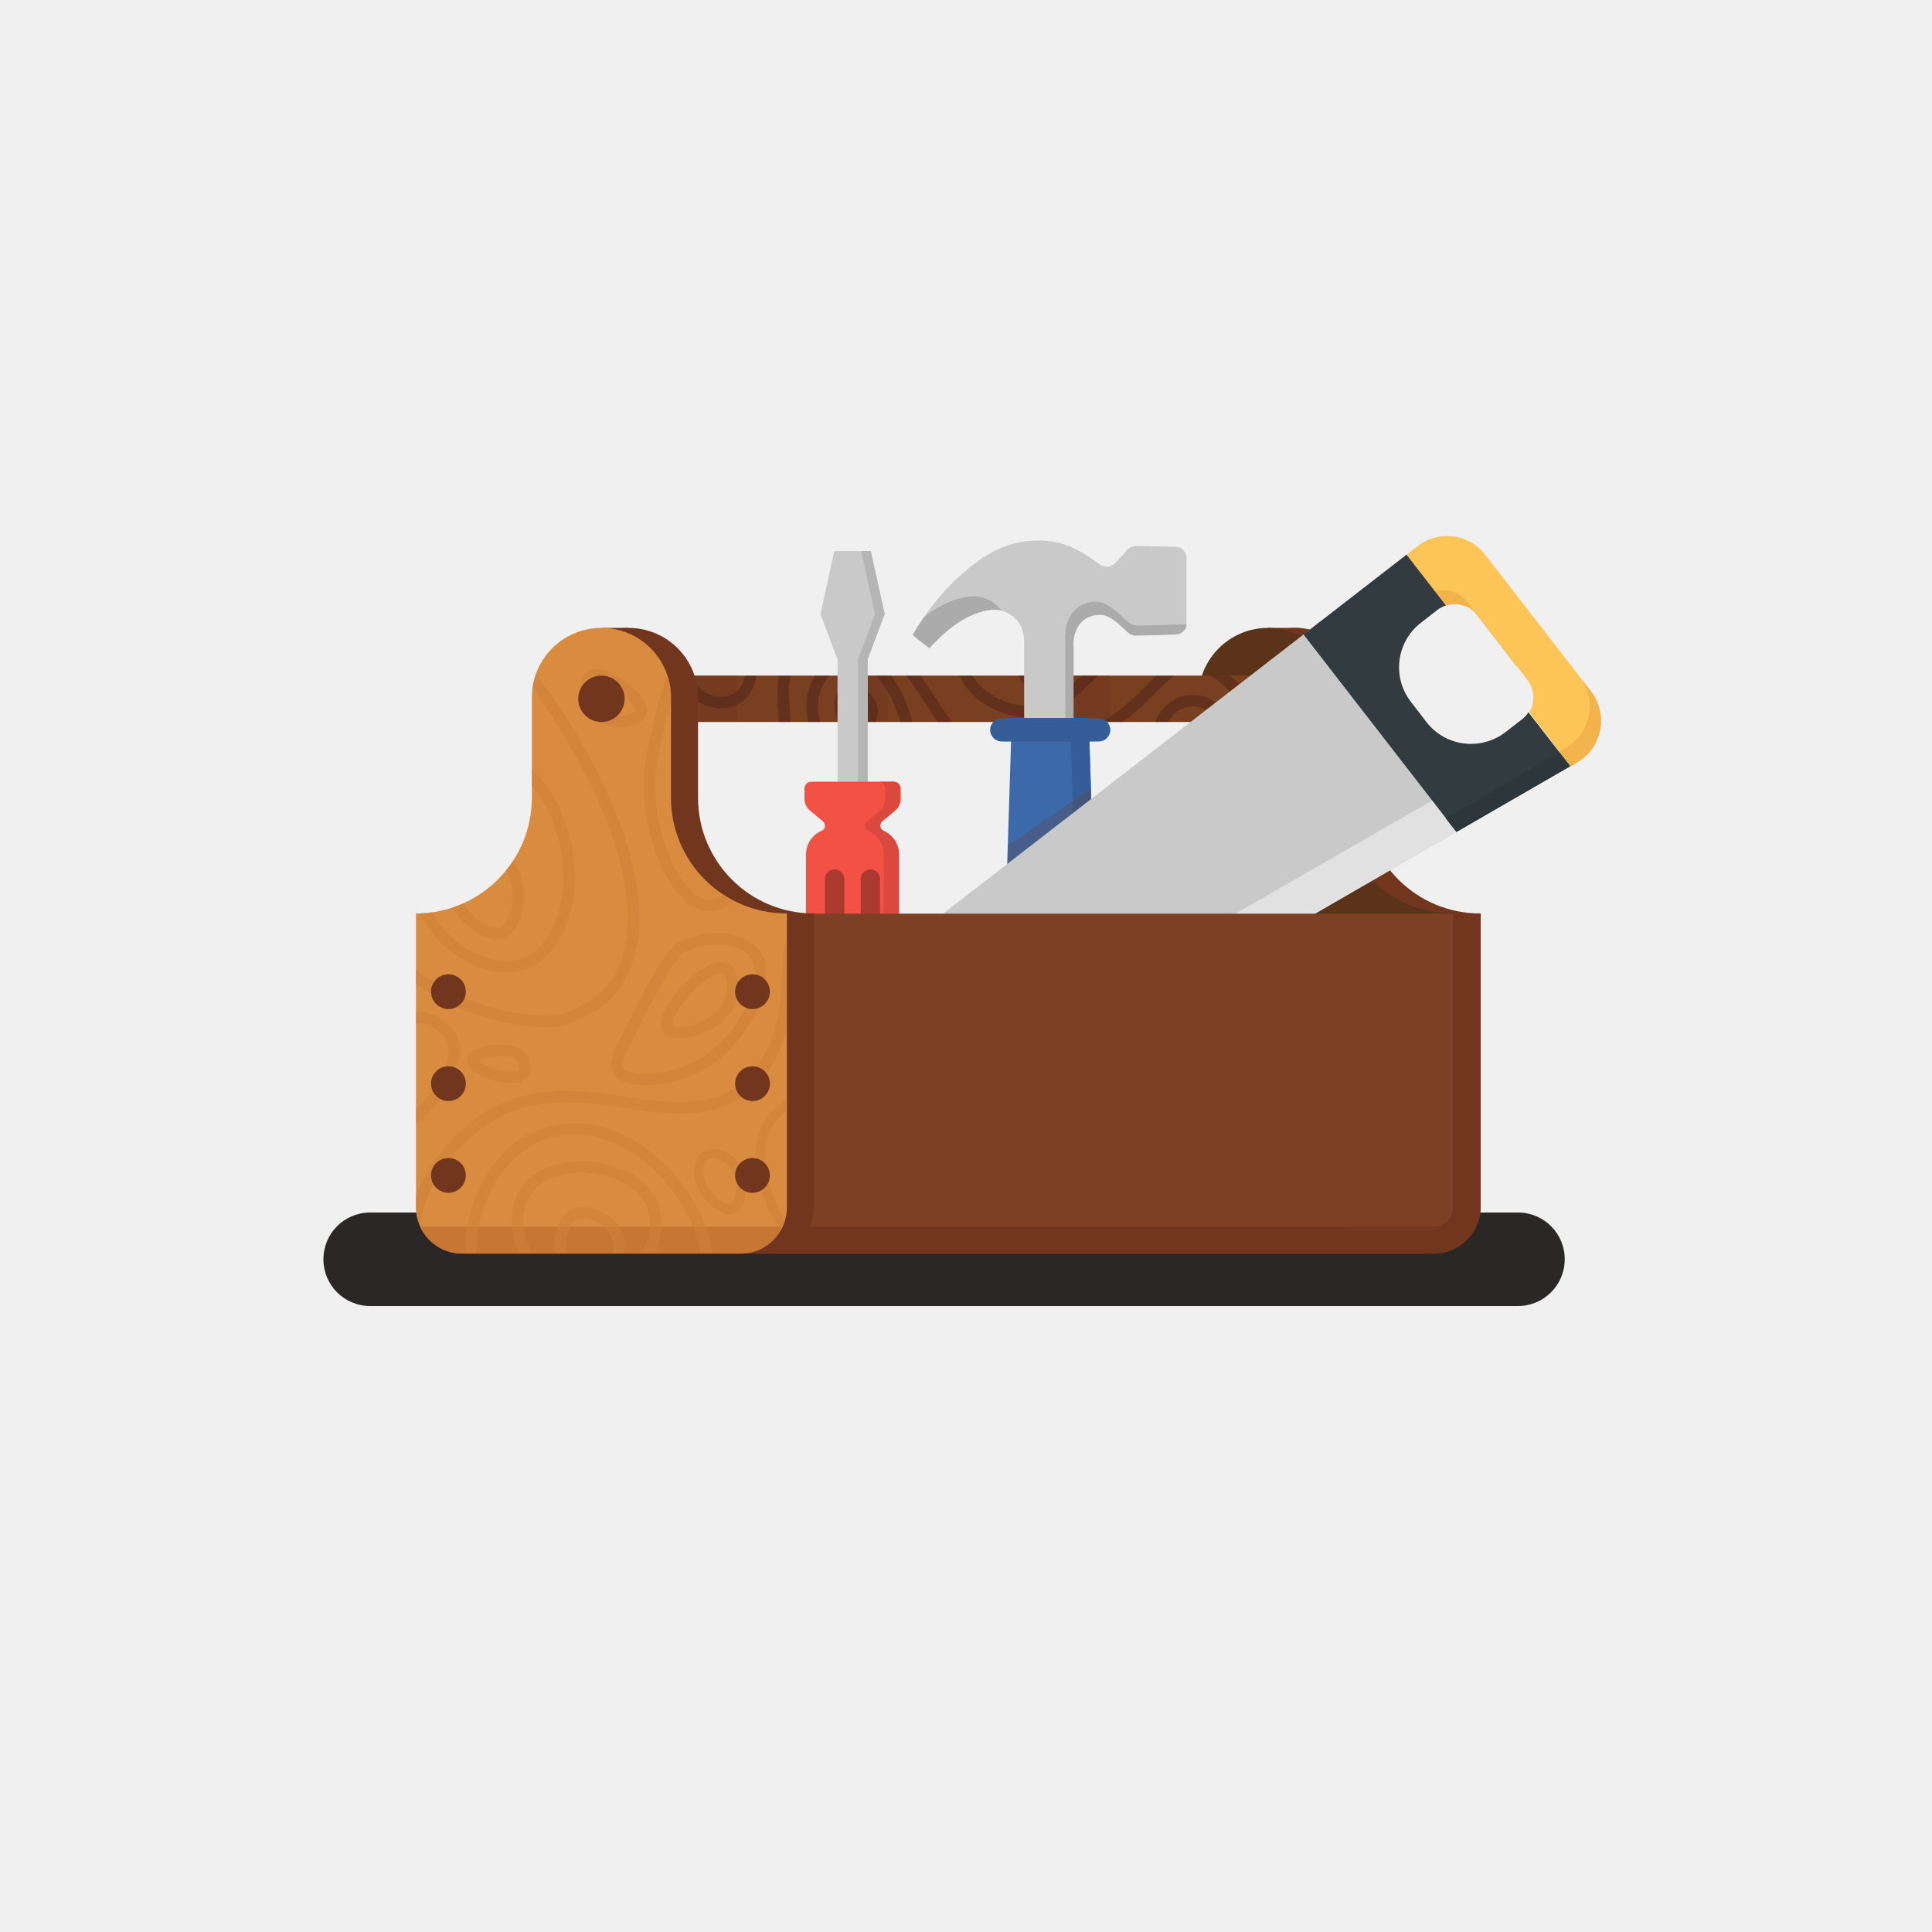
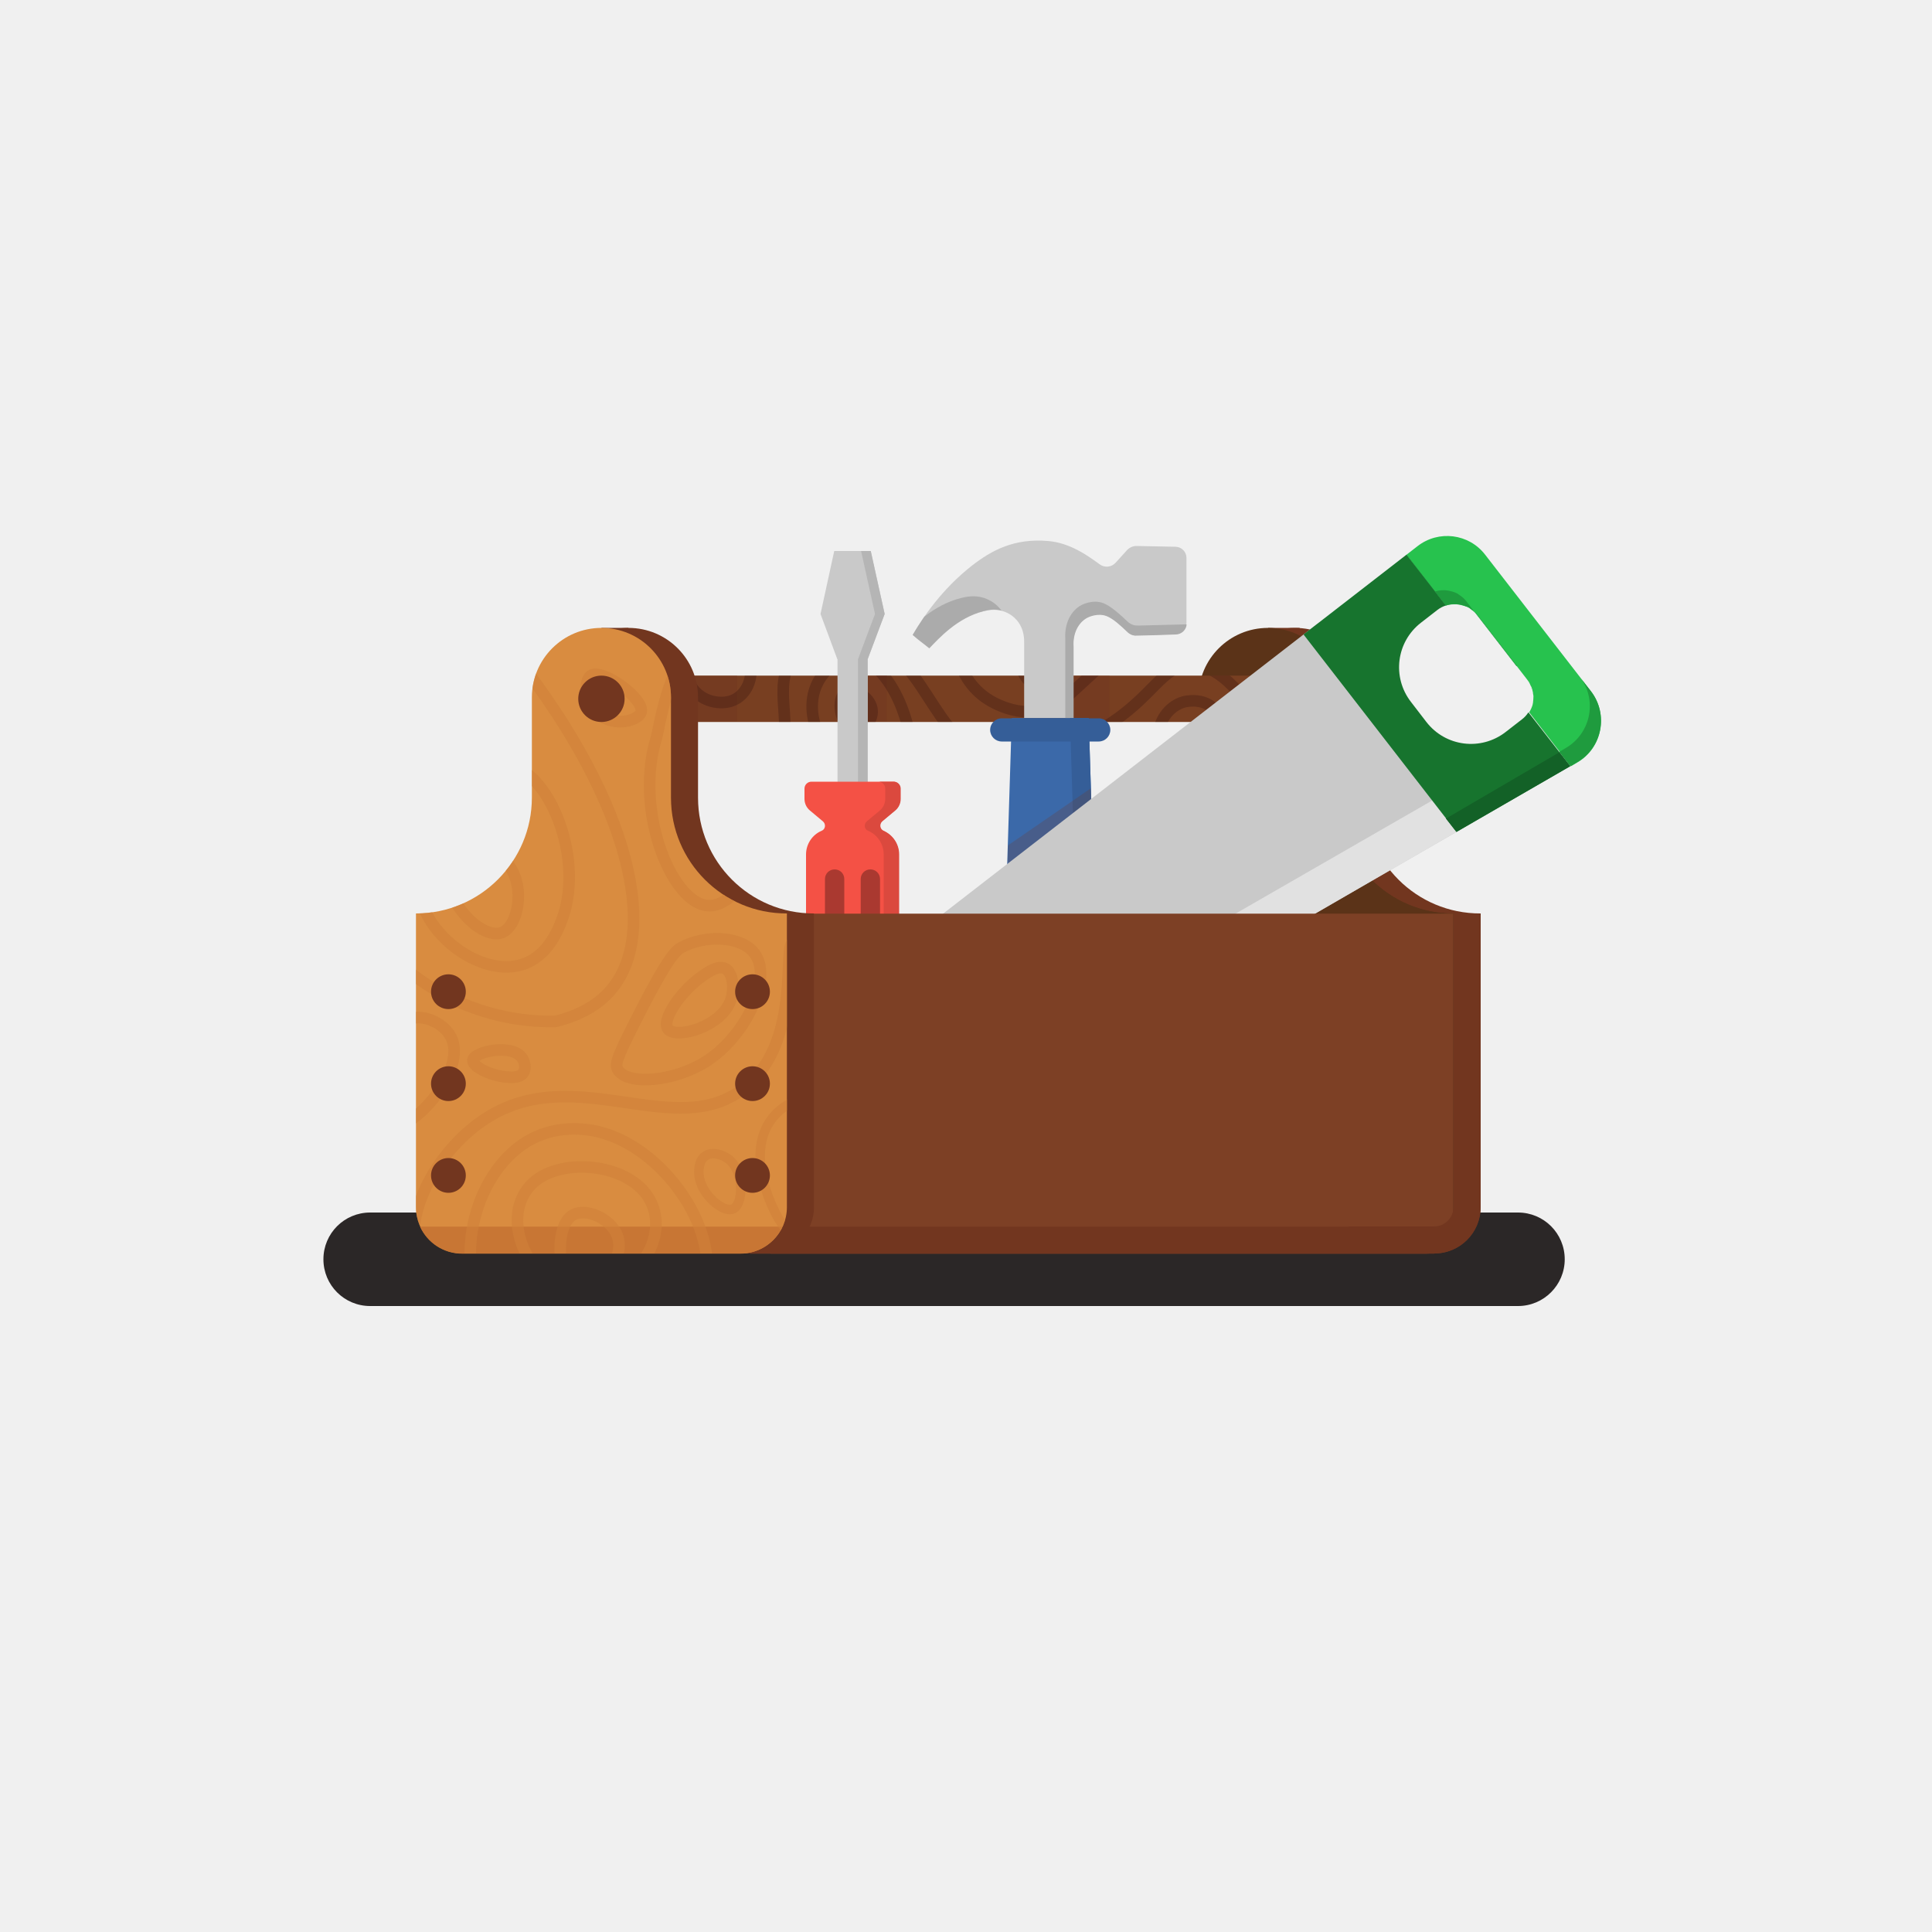
<svg xmlns="http://www.w3.org/2000/svg" version="1.1" id="Layer_1" x="0px" y="0px" viewBox="0 0 1000 1000" style="enable-background:new 0 0 1000 1000;" xml:space="preserve">
  <style type="text/css" id="style4774">
	.st0{fill:#383333;}
	.st1{fill:#EEF2F4;}
	.st2{fill:#2B2727;}
	.st3{fill:#72361F;}
	.st4{fill:#5B3318;}
	.st5{fill:#783F21;}
	.st6{opacity:0.44;fill:#72361F;}
	.st7{filter:url(#Adobe_OpacityMaskFilter);}
	.st8{mask:url(#XMLID_54_);}
	.st9{fill:none;stroke:#300F0F;stroke-width:6;stroke-linecap:round;stroke-linejoin:round;stroke-miterlimit:10;}
	.st10{fill:#C9C9C9;}
	.st11{fill:#B5B5B5;}
	.st12{fill:#F45145;}
	.st13{fill:#DB493E;}
	.st14{fill:#AA3930;}
	.st15{fill:#ABABAB;}
	.st16{fill:#3B69A9;}
	.st17{fill:#355E98;}
	.st18{opacity:0.23;fill:#72361F;}
	.st19{fill:#E1E1E1;}
	.st20{fill:#FDC457;}
	.st21{fill:#F2B24C;}
	.st22{fill:#323B40;}
	.st23{fill:#2D363A;}
	.st24{fill:#7D4025;}
	.st25{filter:url(#Adobe_OpacityMaskFilter_1_);}
	.st26{fill:#FFFFFF;}
	.st27{opacity:8.000000e-02;mask:url(#XMLID_59_);}
	.st28{fill:none;stroke:#300F0F;stroke-width:5.843;stroke-linecap:round;stroke-linejoin:round;stroke-miterlimit:10;}
	.st29{fill:none;stroke:#300F0F;stroke-width:7.805;stroke-linecap:round;stroke-linejoin:round;stroke-miterlimit:10;}
	.st30{fill:none;stroke:#300F0F;stroke-width:5.352;stroke-linecap:round;stroke-linejoin:round;stroke-miterlimit:10;}
	.st31{fill:#D98C40;}
	.st32{fill:#C87634;}
	.st33{filter:url(#Adobe_OpacityMaskFilter_2_);}
	.st34{mask:url(#XMLID_120_);}
	.st35{fill:none;stroke:#CF8139;stroke-width:6;stroke-linecap:round;stroke-linejoin:round;stroke-miterlimit:10;}
	.st36{fill:none;stroke:#CF8139;stroke-width:4.913;stroke-linecap:round;stroke-linejoin:round;stroke-miterlimit:10;}
</style>
  <path id="XMLID_30_" class="st2" d="M785.7,676H191.6c-13.4,0-24.2-10.8-24.2-24.2v0c0-13.4,10.8-24.2,24.2-24.2h594.1  c13.4,0,24.2,10.8,24.2,24.2v0C809.9,665.1,799.1,676,785.7,676z" />
  <path id="XMLID_46_" class="st3" d="M706.3,412.9V361c0-19.9-16.1-36-36-36h0c-19.9,0-36,16.1-36,36v51.8c0,33.1-26.9,60-60,60h0  v152c0,13.3,10.7,24,24,24h144c13.3,0,24-10.7,24-24v-152h0C733.1,472.9,706.3,446,706.3,412.9z" />
  <rect id="XMLID_2_" x="656.3" y="325" class="st3" width="16.4" height="8.3" />
  <path id="XMLID_43_" class="st4" d="M692.3,412.9V361c0-19.9-16.1-36-36-36h0c-19.9,0-36,16.1-36,36v51.8c0,33.1-26.9,60-60,60h0  v152c0,13.3,10.7,24,24,24h144c13.3,0,24-10.7,24-24v-152h0C719.1,472.9,692.3,446,692.3,412.9z" />
  <path id="XMLID_20_" class="st4" d="M752.3,472.9L752.3,472.9c-22.6,0-42.2-12.5-52.5-30.9l-55.5,22.4L616.2,480l66.6,10.4  l69.5-13.8V472.9z" />
  <circle id="XMLID_31_" class="st5" cx="656.3" cy="361.7" r="12" />
  <rect id="XMLID_1_" x="311.3" y="325" class="st3" width="14" height="3.7" />
  <rect id="XMLID_28_" x="311.3" y="349.7" class="st5" width="345.1" height="24" />
  <rect id="XMLID_101_" x="443.2" y="349.7" class="st6" width="15.9" height="23.8" />
  <rect id="XMLID_134_" x="356.4" y="349.7" class="st6" width="25.1" height="23.8" />
  <rect id="XMLID_103_" x="552.3" y="349.7" class="st6" width="22" height="23.8" />
  <defs id="defs4881">
    <filter id="Adobe_OpacityMaskFilter" filterUnits="userSpaceOnUse" x="328.5" y="313.7" width="330" height="83">
      <feColorMatrix type="matrix" values="1 0 0 0 0  0 1 0 0 0  0 0 1 0 0  0 0 0 1 0" id="feColorMatrix4878" />
    </filter>
  </defs>
  <mask maskUnits="userSpaceOnUse" x="328.5" y="313.7" width="330" height="83" id="XMLID_54_">
    <g id="XMLID_100_" class="st7">
      <rect id="XMLID_94_" x="311.3" y="349.7" class="st5" width="345.1" height="24" />
    </g>
  </mask>
  <g id="XMLID_82_" class="st8" mask="url(#XMLID_54_)">
    <path id="XMLID_11_" class="st9" d="M331.5,316.7c1.2,8.3,8.1,53.2,41.3,68.7c4,1.9,20.1,9.4,28.7,2.7c11.3-8.9-3.1-33.2,9.3-48   c8-9.6,23.7-11,34-9.3c35.6,5.9,36.3,54.3,70.7,62c21.8,4.9,44.8-9.3,56.7-16.7c24.8-15.3,29.2-31.7,44-32   c9.1-0.2,22.5,5.6,39.3,35.3" />
    <path id="XMLID_10_" class="st9" d="M358.8,336c-3.8,5.8-4.4,13-1.3,18.7c3,5.5,8.3,7.5,10,8c1.8,0.6,8.3,2.3,14-1.3   c5.6-3.6,8.4-11.1,6.7-18.7" />
    <path id="XMLID_95_" class="st9" d="M422.1,376c-0.5-1.4-4.9-14.1,2.7-25.3c0.4-0.7,6.9-10.1,15.3-10.7   c11.9-0.9,26.6,15.9,31.3,43.3" />
    <path id="XMLID_96_" class="st9" d="M438.1,358c-3.4,1.7-4,8.6-2,13.3c0.4,0.9,2.9,6.6,7.3,6.7c4.3,0.1,8.2-5.3,8-10   C451.2,361.2,442.3,356,438.1,358z" />
    <path id="XMLID_97_" class="st9" d="M495.5,335.4c0.3,3.3,1.2,9.6,5.3,16c5.9,9.2,14.3,12.8,17.3,14c2.9,1.2,12.1,4.8,22.7,2   c7-1.8,9.8-5.3,27.3-21.3c6.1-5.6,11.1-10,14-12.7" />
    <path id="XMLID_98_" class="st9" d="M599.5,380c0.9-8.2,6.3-14.8,13.3-16.7c0.7-0.2,9.9-2.5,16,4c4.4,4.7,4.1,10.8,4,12" />
    <path id="XMLID_99_" class="st9" d="M527.5,338c0,9.1,4.4,15.8,9.3,16.7c4.2,0.7,8.2-3,10-4.7c5-4.6,6.3-10.4,6.7-12.7" />
  </g>
  <g id="XMLID_107_">
    <polygon id="XMLID_26_" class="st10" points="433.5,341.2 433.4,341.2 424.7,317.8 424.7,317.8 424.7,317.8 424.7,317.8    424.7,317.8 431.8,285.2 450.7,285.2 457.9,317.8 457.9,317.8 457.9,317.8 457.9,317.8 457.9,317.8 449.1,341.2 449.1,341.2    449.1,411.5 433.5,411.5  " />
    <polygon id="XMLID_24_" class="st11" points="444.1,341.2 452.9,317.8 452.9,317.8 452.9,317.8 452.9,317.8 445.7,285.2    450.7,285.2 457.9,317.8 457.9,317.8 457.9,317.8 457.9,317.8 449.1,341.2 449.1,341.2 449.1,411.5 444.1,411.5 444.1,341.2  " />
    <path id="XMLID_15_" class="st12" d="M417.2,556.4V442.3c0-5.5,3.3-10.3,8.1-12.3c2-0.8,2.3-3.5,0.6-4.9l-6.7-5.6   c-1.8-1.5-2.8-3.7-2.8-6v-5.3c0-2,1.6-3.6,3.6-3.6h42.4c2,0,3.6,1.6,3.6,3.6v5.3c0,2.3-1,4.5-2.8,6l-6.7,5.6   c-1.6,1.4-1.3,4,0.6,4.9c4.8,2.1,8.1,6.8,8.1,12.3v114.1c0,7.4-6,13.4-13.4,13.4h-21.4C423.2,569.9,417.2,563.8,417.2,556.4z" />
    <path id="XMLID_16_" class="st13" d="M457.4,556.4V442.3c0-5.5-3.3-10.3-8.1-12.3c-2-0.8-2.3-3.5-0.6-4.9l6.7-5.6   c1.8-1.5,2.8-3.7,2.8-6v-5.3c0-2-1.6-3.6-3.6-3.6h8c2,0,3.6,1.6,3.6,3.6v5.3c0,2.3-1,4.5-2.8,6l-6.7,5.6c-1.6,1.4-1.3,4,0.6,4.9   c4.8,2.1,8.1,6.8,8.1,12.3v114.1c0,7.4-6,13.4-13.4,13.4h-8C451.4,569.9,457.4,563.8,457.4,556.4z" />
    <path id="XMLID_23_" class="st14" d="M437,550.3v-95.3c0-2.8-2.2-5-5-5h0c-2.8,0-5,2.2-5,5v95.3c0,2.8,2.2,5,5,5h0   C434.8,555.3,437,553,437,550.3z" />
    <path id="XMLID_25_" class="st14" d="M455.5,550.3v-95.3c0-2.8-2.2-5-5-5l0,0c-2.8,0-5,2.2-5,5v95.3c0,2.8,2.2,5,5,5l0,0   C453.3,555.3,455.5,553,455.5,550.3z" />
  </g>
  <g id="XMLID_108_">
    <path id="XMLID_9_" class="st10" d="M583.4,284.7c-1.6,1.8-4,4.4-6,6.6c-2.1,2.3-5.6,2.7-8.2,0.8c-5.7-4.1-15.1-11.2-27-12.1   c-17.2-1.4-28.8,4.7-39.3,12.9c-15.5,12.2-25.3,26.8-30.5,35.8c3.9,3.4,5.6,4.4,8.6,6.9c4.9-5.1,14.5-15.8,28.1-19.2   c2.1-0.5,5.8-1.4,10.2,0c1.5,0.5,4.3,1.6,6.8,4.4c4.3,4.8,4,10.7,4,12v38.8h25.5v-37.1c-0.5-6.5,2.3-12.5,7.2-15   c0.4-0.2,5.2-2.6,9.9-0.8c3.4,1.3,7.6,5.2,10.8,8.3c0.3,0.3,1.1,1,2.4,1.5c0.7,0.2,1.5,0.4,2.2,0.3c4.6-0.1,14-0.3,20.5-0.6   c3.1-0.1,5.5-2.6,5.5-5.7v-33.8c0-3.1-2.5-5.6-5.6-5.7c-6.2-0.1-15-0.3-20.3-0.4C586.4,282.6,584.6,283.4,583.4,284.7z" />
    <g id="XMLID_12_">
      <path id="XMLID_27_" class="st15" d="M517.2,314.6c-2.8-3.2-6.2-4.5-7.8-5.1c-5-1.6-9.4-0.6-11.8,0c-7.5,1.8-13.9,5.6-19.2,9.7    c-2.4,3.5-4.4,6.7-6,9.4c3.9,3.4,5.6,4.4,8.6,6.9c4.9-5.1,14.5-15.8,28.1-19.2c1.9-0.5,5.3-1.3,9.3-0.3    C518.1,315.7,517.7,315.2,517.2,314.6z" />
      <path id="XMLID_44_" class="st15" d="M612.7,323.2c-7.5,0.2-18.4,0.5-23.7,0.6c-0.9,0-1.8-0.1-2.6-0.4c-1.5-0.5-2.5-1.4-2.8-1.7    c-3.7-3.5-8.6-8-12.5-9.5c-5.4-2.1-11,0.8-11.4,1c-5.6,3-8.8,9.8-8.3,17.4v41.2h4.3v-37.1c-0.5-6.5,2.3-12.5,7.2-15    c0.4-0.2,5.2-2.6,9.9-0.8c3.4,1.3,7.6,5.2,10.8,8.3c0.3,0.3,1.1,1,2.4,1.5c0.7,0.2,1.5,0.4,2.2,0.3c4.6-0.1,14-0.3,20.5-0.6    c2.9-0.1,5.3-2.4,5.5-5.2C613.7,323.1,613.2,323.2,612.7,323.2z" />
    </g>
    <path id="XMLID_4_" class="st16" d="M546,548.7h-4.8c-12.6,0-22.6-12.4-22.2-27.3l4.7-149.7h39.8l4.7,149.7   C568.6,536.3,558.6,548.7,546,548.7z" />
    <path id="XMLID_93_" class="st17" d="M568.2,521.4l-4.7-149.7h-9.7l4.7,149.7c0.4,13.9-8.3,25.6-19.7,27.1c0.8,0.1,1.6,0.2,2.4,0.2   h4.8C558.6,548.7,568.6,536.3,568.2,521.4z" />
    <path id="XMLID_7_" class="st17" d="M568.7,383.8h-50.2c-3.3,0-6-2.7-6-6l0,0c0-3.3,2.7-6,6-6h50.2c3.3,0,6,2.7,6,6l0,0   C574.7,381.1,572,383.8,568.7,383.8z" />
  </g>
  <polygon id="XMLID_102_" class="st18" points="521.8,437.5 564.5,408.1 565.4,435.2 521.1,460 " />
  <g id="XMLID_109_">
    <polygon id="XMLID_70_" class="st10" points="682.2,322.6 416.5,528.4 468.4,595.3 762.7,425.5  " />
    <polygon id="XMLID_65_" class="st19" points="751.1,408.7 455.6,578.7 468.8,595.6 759,427.6  " />
-     <path id="XMLID_13_" class="st20" d="M823.4,357.7l-54.7-70.6c-8.4-10.9-24.1-12.9-35-4.4l-5.8,4.5l20.4,26.3l0,0   c1.4-0.5,2.8-0.7,4.3-0.7c0,0,0.1,0,0.1,0c0.3,0,0.7,0,1,0c0.1,0,0.1,0,0.2,0c0.9,0.1,1.9,0.2,2.8,0.5c0.1,0,0.3,0.1,0.4,0.1   c0.2,0.1,0.4,0.1,0.7,0.2c0.2,0.1,0.4,0.1,0.6,0.2c0.2,0.1,0.4,0.2,0.6,0.2c0.2,0.1,0.5,0.2,0.7,0.3c0.1,0.1,0.3,0.1,0.4,0.2   c0.4,0.2,0.7,0.4,1,0.7c0.1,0.1,0.2,0.2,0.4,0.3c0.2,0.2,0.5,0.4,0.7,0.5c0.1,0.1,0.2,0.2,0.4,0.3c0.2,0.2,0.4,0.4,0.7,0.6   c0.1,0.1,0.2,0.2,0.3,0.3c0.3,0.3,0.6,0.7,0.9,1l26,33.6c0.3,0.4,0.5,0.7,0.8,1.1c0.1,0.1,0.1,0.2,0.2,0.4c0.2,0.3,0.3,0.5,0.4,0.8   c0.1,0.1,0.1,0.3,0.2,0.4c0.1,0.3,0.2,0.5,0.4,0.8c0.1,0.1,0.1,0.3,0.2,0.4c0.1,0.4,0.3,0.8,0.4,1.2c0,0.2,0.1,0.3,0.1,0.5   c0.1,0.3,0.1,0.5,0.2,0.8c0,0.2,0.1,0.4,0.1,0.6c0,0.2,0,0.4,0.1,0.6c0,0.2,0,0.5,0.1,0.7c0,0.2,0,0.3,0,0.5c0,1-0.1,1.9-0.2,2.8   c0,0.1,0,0.1,0,0.2c-0.1,0.3-0.1,0.6-0.2,1c0,0,0,0.1,0,0.1c-0.4,1.4-1,2.7-1.8,4c0,0,0,0,0,0l21.6,27.9l3.4-2   C829.3,387.1,832.7,369.7,823.4,357.7z" />
+     <path id="XMLID_13_" class="st20" d="M823.4,357.7l-54.7-70.6c-8.4-10.9-24.1-12.9-35-4.4l-5.8,4.5l20.4,26.3l0,0   c1.4-0.5,2.8-0.7,4.3-0.7c0,0,0.1,0,0.1,0c0.3,0,0.7,0,1,0c0.1,0,0.1,0,0.2,0c0.9,0.1,1.9,0.2,2.8,0.5c0.1,0,0.3,0.1,0.4,0.1   c0.2,0.1,0.4,0.1,0.7,0.2c0.2,0.1,0.4,0.1,0.6,0.2c0.2,0.1,0.4,0.2,0.6,0.2c0.2,0.1,0.5,0.2,0.7,0.3c0.1,0.1,0.3,0.1,0.4,0.2   c0.4,0.2,0.7,0.4,1,0.7c0.1,0.1,0.2,0.2,0.4,0.3c0.2,0.2,0.5,0.4,0.7,0.5c0.1,0.1,0.2,0.2,0.4,0.3c0.2,0.2,0.4,0.4,0.7,0.6   c0.1,0.1,0.2,0.2,0.3,0.3c0.3,0.3,0.6,0.7,0.9,1l26,33.6c0.3,0.4,0.5,0.7,0.8,1.1c0.1,0.1,0.1,0.2,0.2,0.4c0.2,0.3,0.3,0.5,0.4,0.8   c0.1,0.1,0.1,0.3,0.2,0.4c0.1,0.3,0.2,0.5,0.4,0.8c0.1,0.1,0.1,0.3,0.2,0.4c0.1,0.4,0.3,0.8,0.4,1.2c0,0.2,0.1,0.3,0.1,0.5   c0.1,0.3,0.1,0.5,0.2,0.8c0,0.2,0.1,0.4,0.1,0.6c0,0.2,0,0.4,0.1,0.6c0,0.2,0,0.5,0.1,0.7c0,0.2,0,0.3,0,0.5c0,1-0.1,1.9-0.2,2.8   c0,0.1,0,0.1,0,0.2c-0.1,0.3-0.1,0.6-0.2,1c0,0,0,0.1,0,0.1c-0.4,1.4-1,2.7-1.8,4c0,0,0,0,0,0l21.6,27.9l3.4-2   C829.3,387.1,832.7,369.7,823.4,357.7z" style="fill:#27c24e;fill-opacity:1" />
    <g id="XMLID_135_">
-       <path id="XMLID_146_" class="st21" d="M784.7,344.5l-26-33.6c-0.3-0.4-0.6-0.7-0.9-1c-0.1-0.1-0.2-0.2-0.3-0.3    c-0.2-0.2-0.4-0.4-0.7-0.6c-0.1-0.1-0.2-0.2-0.4-0.3c-0.2-0.2-0.5-0.4-0.7-0.5c-0.1-0.1-0.2-0.2-0.4-0.3c-0.3-0.2-0.7-0.5-1-0.7    c-0.1-0.1-0.3-0.1-0.4-0.2c-0.2-0.1-0.5-0.2-0.7-0.3c-0.2-0.1-0.4-0.2-0.6-0.2c-0.2-0.1-0.4-0.1-0.6-0.2c-0.2-0.1-0.4-0.2-0.7-0.2    c-0.1,0-0.3-0.1-0.4-0.1c-0.9-0.3-1.9-0.4-2.8-0.5c-0.1,0-0.1,0-0.2,0c-0.3,0-0.7,0-1,0c0,0-0.1,0-0.1,0c-1.4,0-2.9,0.3-4.3,0.7    c0,0,0,0,0,0L728,287.1l0,0l20.4,26.3l0,0c1.4-0.5,2.8-0.7,4.3-0.7c0,0,0.1,0,0.1,0c0.3,0,0.7,0,1,0c0.1,0,0.1,0,0.2,0    c0.9,0.1,1.9,0.2,2.8,0.5c0.1,0,0.3,0.1,0.4,0.1c0.2,0.1,0.4,0.1,0.7,0.2c0.2,0.1,0.4,0.1,0.6,0.2c0.2,0.1,0.4,0.2,0.6,0.2    c0.2,0.1,0.5,0.2,0.7,0.3c0.1,0.1,0.3,0.1,0.4,0.2c0.4,0.2,0.7,0.4,1,0.7c0.1,0.1,0.2,0.2,0.4,0.3c0.2,0.2,0.5,0.4,0.7,0.5    c0.1,0.1,0.2,0.2,0.4,0.3c0.2,0.2,0.4,0.4,0.7,0.6c0.1,0.1,0.2,0.2,0.3,0.3c0.3,0.3,0.6,0.7,0.9,1l20.7,26.7    C785,344.9,784.8,344.7,784.7,344.5z" />
-       <path id="XMLID_149_" class="st21" d="M823.4,357.7l-4.9-6.3c8.2,11.9,4.6,28.4-8.1,35.8l-3.4,2l-15.8-20.5c0,0,0,0,0,0    c0,0,0,0,0,0l21.6,27.9l3.4-2C829.3,387.1,832.7,369.7,823.4,357.7z" />
+       <path id="XMLID_146_" class="st21" d="M784.7,344.5l-26-33.6c-0.3-0.4-0.6-0.7-0.9-1c-0.1-0.1-0.2-0.2-0.3-0.3    c-0.2-0.2-0.4-0.4-0.7-0.6c-0.1-0.1-0.2-0.2-0.4-0.3c-0.2-0.2-0.5-0.4-0.7-0.5c-0.1-0.1-0.2-0.2-0.4-0.3c-0.3-0.2-0.7-0.5-1-0.7    c-0.1-0.1-0.3-0.1-0.4-0.2c-0.2-0.1-0.5-0.2-0.7-0.3c-0.2-0.1-0.4-0.2-0.6-0.2c-0.2-0.1-0.4-0.1-0.6-0.2c-0.2-0.1-0.4-0.2-0.7-0.2    c-0.1,0-0.3-0.1-0.4-0.1c-0.9-0.3-1.9-0.4-2.8-0.5c-0.1,0-0.1,0-0.2,0c-0.3,0-0.7,0-1,0c0,0-0.1,0-0.1,0c-1.4,0-2.9,0.3-4.3,0.7    c0,0,0,0,0,0L728,287.1l0,0l20.4,26.3l0,0c1.4-0.5,2.8-0.7,4.3-0.7c0,0,0.1,0,0.1,0c0.3,0,0.7,0,1,0c0.1,0,0.1,0,0.2,0    c0.9,0.1,1.9,0.2,2.8,0.5c0.1,0,0.3,0.1,0.4,0.1c0.2,0.1,0.4,0.1,0.7,0.2c0.2,0.1,0.4,0.1,0.6,0.2c0.2,0.1,0.4,0.2,0.6,0.2    c0.2,0.1,0.5,0.2,0.7,0.3c0.1,0.1,0.3,0.1,0.4,0.2c0.4,0.2,0.7,0.4,1,0.7c0.1,0.1,0.2,0.2,0.4,0.3c0.2,0.2,0.5,0.4,0.7,0.5    c0.1,0.1,0.2,0.2,0.4,0.3c0.2,0.2,0.4,0.4,0.7,0.6c0.1,0.1,0.2,0.2,0.3,0.3c0.3,0.3,0.6,0.7,0.9,1l20.7,26.7    C785,344.9,784.8,344.7,784.7,344.5z" style="fill:#1f9b3e;fill-opacity:1" />
+       <path id="XMLID_149_" class="st21" d="M823.4,357.7l-4.9-6.3c8.2,11.9,4.6,28.4-8.1,35.8l-3.4,2l-15.8-20.5c0,0,0,0,0,0    c0,0,0,0,0,0l21.6,27.9l3.4-2C829.3,387.1,832.7,369.7,823.4,357.7z" style="fill:#1f9b3e;fill-opacity:1" />
    </g>
    <g id="XMLID_45_">
      <path id="XMLID_66_" class="st22" d="M762.2,316.1C762.2,316.1,762.2,316.1,762.2,316.1C762.2,316.1,762.2,316.1,762.2,316.1    L762.2,316.1z" />
      <path id="XMLID_67_" class="st22" d="M761.1,315.3c-0.3-0.2-0.7-0.5-1-0.7l0,0C760.4,314.8,760.8,315.1,761.1,315.3L761.1,315.3z" />
      <path id="XMLID_68_" class="st22" d="M762.5,316.4L762.5,316.4c0.2,0.2,0.4,0.4,0.6,0.6C763,316.8,762.8,316.6,762.5,316.4z" />
      <path id="XMLID_72_" class="st22" d="M759.7,314.4c-0.2-0.1-0.5-0.2-0.7-0.3c0,0,0,0,0,0C759.2,314.2,759.4,314.3,759.7,314.4    L759.7,314.4z" />
      <path id="XMLID_76_" class="st22" d="M755.3,312.9C755.3,312.9,755.3,313,755.3,312.9C755.3,313,755.3,313,755.3,312.9z" />
      <path id="XMLID_77_" class="st22" d="M752.8,312.7C752.7,312.7,752.7,312.7,752.8,312.7C752.7,312.7,752.7,312.7,752.8,312.7    L752.8,312.7z" />
      <path id="XMLID_79_" class="st22" d="M793.3,358.9c0,0.2,0,0.4,0.1,0.6l0,0C793.4,359.3,793.3,359.1,793.3,358.9L793.3,358.9z" />
      <path id="XMLID_81_" class="st22" d="M758.4,313.8c-0.1,0-0.2-0.1-0.3-0.1C758.2,313.8,758.3,313.8,758.4,313.8L758.4,313.8z" />
      <path id="XMLID_83_" class="st22" d="M753.9,312.8c-0.1,0-0.1,0-0.2,0l0,0C753.8,312.8,753.9,312.8,753.9,312.8L753.9,312.8z" />
      <path id="XMLID_84_" class="st22" d="M793.2,358c0,0.1,0,0.2,0.1,0.3l0,0C793.2,358.2,793.2,358.1,793.2,358z" />
      <path id="XMLID_85_" class="st22" d="M792.6,355.9c0.1,0.2,0.2,0.5,0.2,0.8C792.7,356.4,792.7,356.1,792.6,355.9L792.6,355.9z" />
      <path id="XMLID_86_" class="st22" d="M793.4,360.2L793.4,360.2c0,0.2,0,0.3,0,0.5v0C793.4,360.5,793.4,360.4,793.4,360.2z" />
      <path id="XMLID_87_" class="st22" d="M792.1,354.7c0.1,0.1,0.1,0.3,0.2,0.4C792.2,354.9,792.1,354.8,792.1,354.7    C792.1,354.7,792.1,354.7,792.1,354.7z" />
-       <path id="XMLID_88_" class="st22" d="M791.1,368.7C791.1,368.7,791.1,368.7,791.1,368.7c-0.9,1.4-2,2.6-3.3,3.6l-8.5,6.6    c-12.8,9.9-31.1,7.6-41-5.2l-8-10.4c-9.9-12.8-7.6-31.1,5.2-41l8.5-6.6c1.3-1,2.8-1.8,4.4-2.3c0,0,0,0,0,0l0,0l-20.4-26.3    l-53.3,41.3l79.2,102.2l62.3-36l-3.4,2L791.1,368.7z" />
+       <path id="XMLID_88_" class="st22" d="M791.1,368.7C791.1,368.7,791.1,368.7,791.1,368.7c-0.9,1.4-2,2.6-3.3,3.6l-8.5,6.6    c-12.8,9.9-31.1,7.6-41-5.2l-8-10.4c-9.9-12.8-7.6-31.1,5.2-41l8.5-6.6c1.3-1,2.8-1.8,4.4-2.3c0,0,0,0,0,0l0,0l-20.4-26.3    l-53.3,41.3l79.2,102.2l62.3-36l-3.4,2L791.1,368.7z" style="fill:#17742e;fill-opacity:1" />
      <path id="XMLID_89_" class="st22" d="M791.4,353.4c0.1,0.1,0.2,0.3,0.2,0.4C791.6,353.7,791.5,353.6,791.4,353.4L791.4,353.4z" />
      <path id="XMLID_90_" class="st22" d="M790.4,351.9c0.3,0.4,0.5,0.7,0.8,1.1l0,0C790.9,352.7,790.7,352.3,790.4,351.9z" />
      <polygon id="XMLID_91_" class="st22" points="793.2,363.5 793.2,363.5 793.2,363.5   " />
      <path id="XMLID_92_" class="st22" d="M793.4,362.1L793.4,362.1L793.4,362.1z" />
    </g>
    <path id="XMLID_19_" class="st20" d="M725.2,284.1" />
  </g>
-   <polygon id="XMLID_195_" class="st23" points="812.7,396.6 753.8,430.6 748.4,423.7 807.1,389.4 " />
+   <polygon id="XMLID_195_" class="st23" points="812.7,396.6 753.8,430.6 748.4,423.7 807.1,389.4 " style="fill:#136127;fill-opacity:1" />
  <path id="XMLID_14_" class="st24" d="M738.3,648.9H388.1v-176h364.1v162C752.3,642.6,746,648.9,738.3,648.9z" />
  <circle id="XMLID_49_" class="st5" cx="389.5" cy="513.3" r="9" />
  <path id="XMLID_3_" class="st3" d="M361.3,412.9V361c0-19.9-16.1-36-36-36h0c-19.9,0-36,16.1-36,36v51.8c0,33.1-26.9,60-60,60h0v152  c0,13.3,10.7,24,24,24h144c13.3,0,24-10.7,24-24v-152h0C388.1,472.9,361.3,446,361.3,412.9z" />
  <polygon id="XMLID_17_" class="st3" points="742.4,648.9 398.9,648.9 413.9,634.9 755.4,634.9 " />
  <path id="XMLID_42_" class="st3" d="M752.3,472.9v135.4c0,0,0,0,0,0v16.5c0,5.5-4.5,10-10,10h-16.5c0,0,0,0,0,0h-27.9v14h44.5  c13.3,0,24-10.7,24-24v-152H752.3z" />
  <defs id="defs4946">
    <filter id="Adobe_OpacityMaskFilter_1_" filterUnits="userSpaceOnUse" x="373.1" y="396.1" width="443.5" height="374.9">
      <feColorMatrix type="matrix" values="1 0 0 0 0  0 1 0 0 0  0 0 1 0 0  0 0 0 1 0" id="feColorMatrix4943" />
    </filter>
  </defs>
  <mask maskUnits="userSpaceOnUse" x="373.1" y="396.1" width="443.5" height="374.9" id="XMLID_59_">
    <g id="XMLID_168_" class="st25">
      <path id="XMLID_167_" class="st26" d="M766.3,624.9c0,13.3-10.7,24-24,24H380.5h2.4c13.2,0,24-10.7,24-23.9l0.4-152.1h359V624.9z" />
    </g>
  </mask>
  <path id="XMLID_5_" class="st31" d="M347.3,412.9V361c0-19.9-16.1-36-36-36h0c-19.9,0-36,16.1-36,36v51.8c0,33.1-26.9,60-60,60h0  v152c0,13.3,10.7,24,24,24h144c13.3,0,24-10.7,24-24v-152h0C374.1,472.9,347.3,446,347.3,412.9z" />
  <path id="XMLID_69_" class="st32" d="M217.4,634.9c3.8,8.3,12.1,14,21.8,14h144c9.7,0,18-5.7,21.8-14H217.4z" />
  <defs id="defs4984">
    <filter id="Adobe_OpacityMaskFilter_2_" filterUnits="userSpaceOnUse" x="195" y="329.7" width="305.4" height="372.7">
      <feColorMatrix type="matrix" values="1 0 0 0 0  0 1 0 0 0  0 0 1 0 0  0 0 0 1 0" id="feColorMatrix4981" />
    </filter>
  </defs>
  <mask maskUnits="userSpaceOnUse" x="195" y="329.7" width="305.4" height="372.7" id="XMLID_120_">
    <g id="XMLID_138_" class="st33">
      <path id="XMLID_118_" class="st31" d="M347.3,412.9V361c0-19.9-16.1-36-36-36h0c-19.9,0-36,16.1-36,36v51.8c0,33.1-26.9,60-60,60    h0v152c0,13.3,10.7,24,24,24h144c13.3,0,24-10.7,24-24v-152h0C374.1,472.9,347.3,446,347.3,412.9z" />
    </g>
  </mask>
  <g id="XMLID_117_" class="st34" mask="url(#XMLID_120_)">
    <path id="XMLID_104_" class="st35" d="M252.1,678.7c-18.3-25.6-6.3-74,23.3-89.3c13.8-7.1,27.2-4.9,31.1-4.3   c37.2,6.6,69.2,55.1,56.7,84C349,702,276.1,712.1,252.1,678.7z" />
    <path id="XMLID_106_" class="st35" d="M216.1,650.7c-8-22.4,10.7-56.1,35.7-72c46.7-29.8,98.2,13.2,134-16   c29.9-24.5,18.6-74.8,25-75c9.7-0.3,58.1,115.1,0,176C354.1,723.1,231.4,693.6,216.1,650.7z" />
    <path id="XMLID_110_" class="st35" d="M277.8,656.7c-9.2-10-14-27.4-5.7-40c6.2-9.4,17.2-11.4,20.7-12c15.9-3,41.4,3.1,46,22.7   c3.9,16.5-9,34.7-26,39.3C300.4,670.1,286.5,666.2,277.8,656.7z" />
    <path id="XMLID_111_" class="st36" d="M379.5,625.7c5.3-2.4,5.9-19.5-2.5-25.8c-2.9-2.2-8.3-4.1-11.9-1.6c-3.9,2.6-3.4,8.8-3.3,9.8   C362.7,618.4,374.5,628,379.5,625.7z" />
    <path id="XMLID_112_" class="st35" d="M212.1,527.4c7.3-2.6,17.6,2.2,21.3,9.3c8.9,17.1-20.1,48.8-29.3,45.3   C194.7,578.5,195.4,533.4,212.1,527.4z" />
    <path id="XMLID_113_" class="st35" d="M207.8,499.7c7,6.1,18,14.2,33,20.3c19.2,7.8,36.3,8.9,46.7,8.7c15.6-3.9,24.2-10.7,29.3-17   c26.1-31.9,5.6-103.7-54-177" />
    <path id="XMLID_115_" class="st35" d="M219.4,470c8,19.7,33.8,35.9,52.4,28.7c13-5,18-19.6,19.6-24.2c11-32-8.1-76.9-29.6-78.8   C239.4,393.8,206.3,437.9,219.4,470z" />
    <path id="XMLID_116_" class="st35" d="M403.8,377.7c-5.9-20-23.1-47.3-38.9-44.9c-18.2,2.8-23.5,43.8-25.1,48.9   c-11.6,37.3,7.3,84.7,26,87c13.9,1.7,27-22.6,31-30C400,432.8,412.7,407.6,403.8,377.7z" />
    <path id="XMLID_132_" class="st35" d="M352.9,490.3c-3,1.6-7.1,4.5-25.1,40.4c-8.7,17.3-9.6,20.3-8,23c4.8,8.2,29.6,6.4,46.6-4.9   c20.3-13.6,33.8-43.1,24-55.5C383.3,484.2,364.8,483.9,352.9,490.3z" />
    <path id="XMLID_136_" class="st35" d="M363.4,505.3c-11.1,7.8-21.3,22.8-17.6,27.4c4.2,5.2,27.7-1.1,32.5-15.2   c1.9-5.7,1.2-14.1-3-16.2C371.7,499.6,366.8,502.9,363.4,505.3z" />
    <path id="XMLID_139_" class="st35" d="M296.8,628.7c-10.9,5.8-7.5,36.6,1.3,39.3c7.7,2.4,26.9-14.8,21.3-28.7   C316,630.6,303.4,625.2,296.8,628.7z" />
    <path id="XMLID_140_" class="st35" d="M244.8,548.7c-0.5,3.3,8.9,7.9,16.7,8.7c2.7,0.3,7.4,0.7,9.3-2c1.6-2.2,0.9-5.8-0.7-8   C264.9,540.2,245.5,544.2,244.8,548.7z" />
    <path id="XMLID_141_" class="st35" d="M232.1,454.7c1,16,18.6,31.5,27.7,28c8.2-3.2,12.3-22.9,3.7-34.7c-6-8.2-18.9-13.6-26-8.7   C231.4,443.5,232,453.3,232.1,454.7z" />
    <path id="XMLID_114_" class="st35" d="M305.8,349.7c-3.7,2.5-3.3,13.9,4,20c8.2,6.8,20.6,3.3,22-1C334,362,311.8,345.6,305.8,349.7   z" />
    <path id="XMLID_50_" class="st36" d="M452.8,570.7c-14.2-5.1-40.3-8.1-53,8c-14.3,18.1-0.2,45.8,2,50c1.6,3,14.8,26.9,43,31   c16.7,2.4,41.4-1.8,50-18C506.8,619,482.7,581.5,452.8,570.7z" />
  </g>
  <circle id="XMLID_57_" class="st3" cx="389.5" cy="560.9" r="9" />
  <circle id="XMLID_105_" class="st3" cx="389.5" cy="513.3" r="9" />
  <circle id="XMLID_60_" class="st3" cx="389.5" cy="608.4" r="9" />
  <circle id="XMLID_64_" class="st3" cx="232.1" cy="513.3" r="9" />
  <circle id="XMLID_63_" class="st3" cx="232.1" cy="560.9" r="9" />
  <circle id="XMLID_61_" class="st3" cx="232.1" cy="608.4" r="9" />
  <circle id="XMLID_38_" class="st3" cx="311.3" cy="361.7" r="12" />
</svg>
